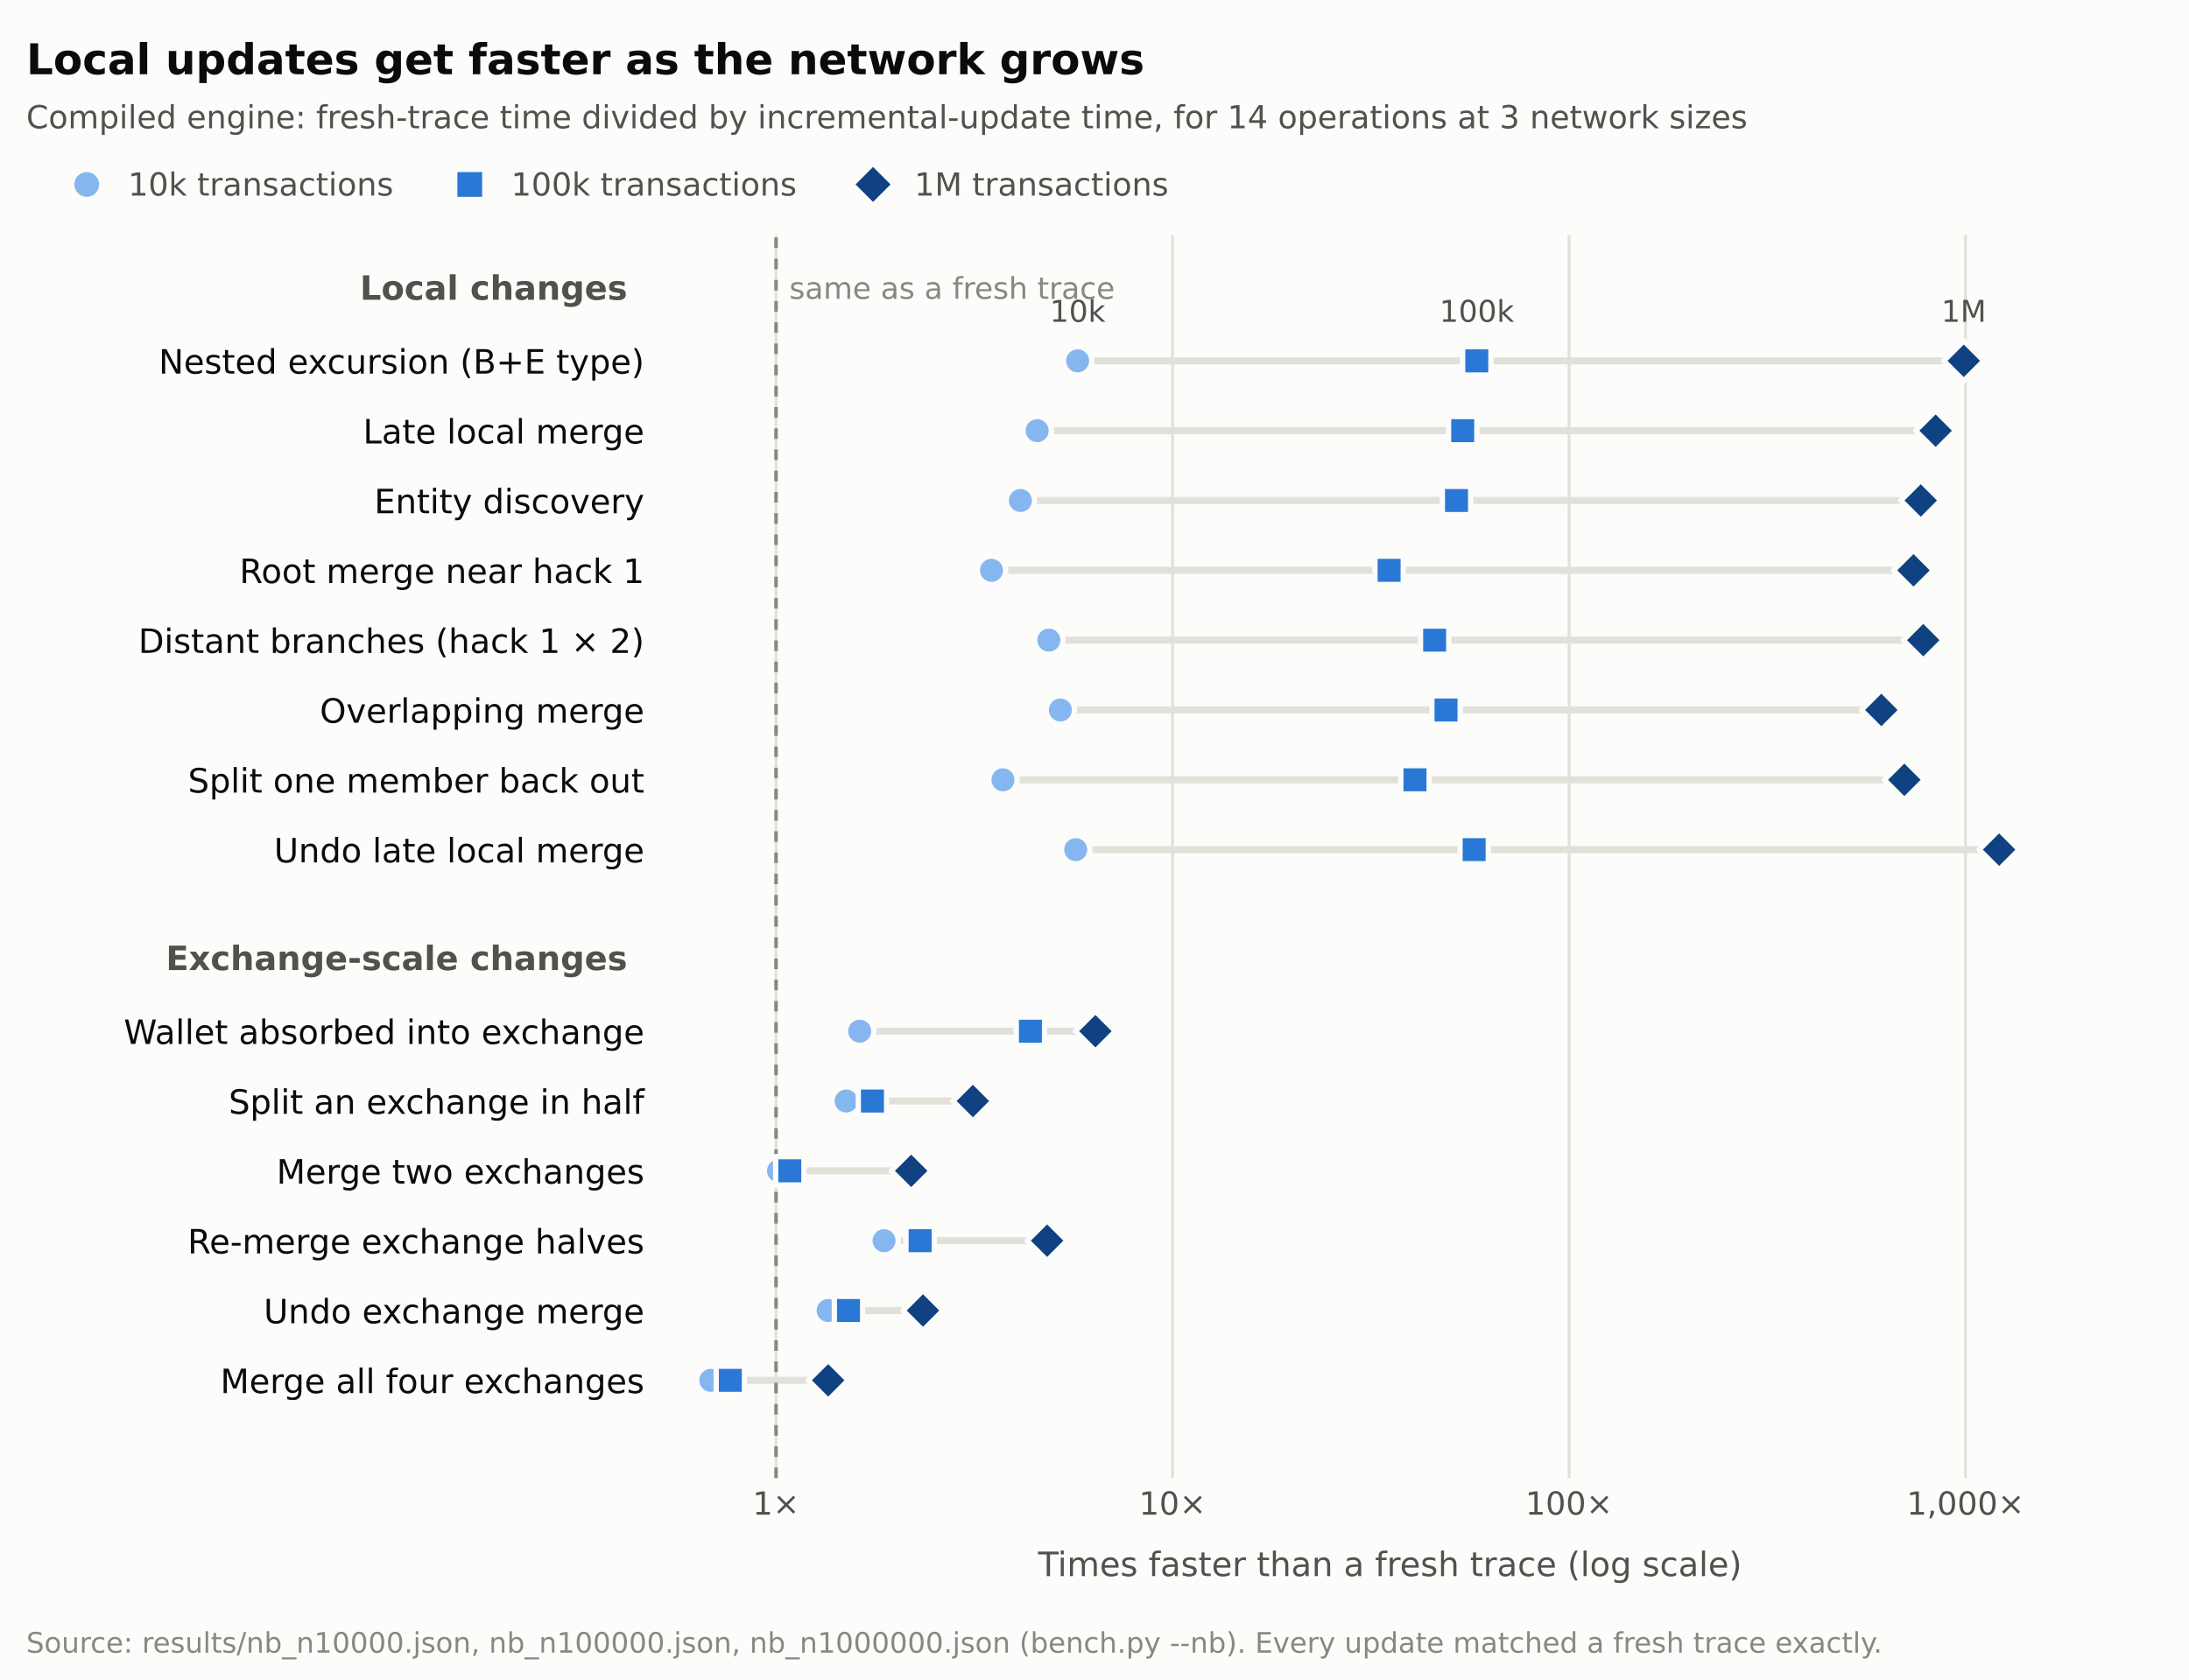
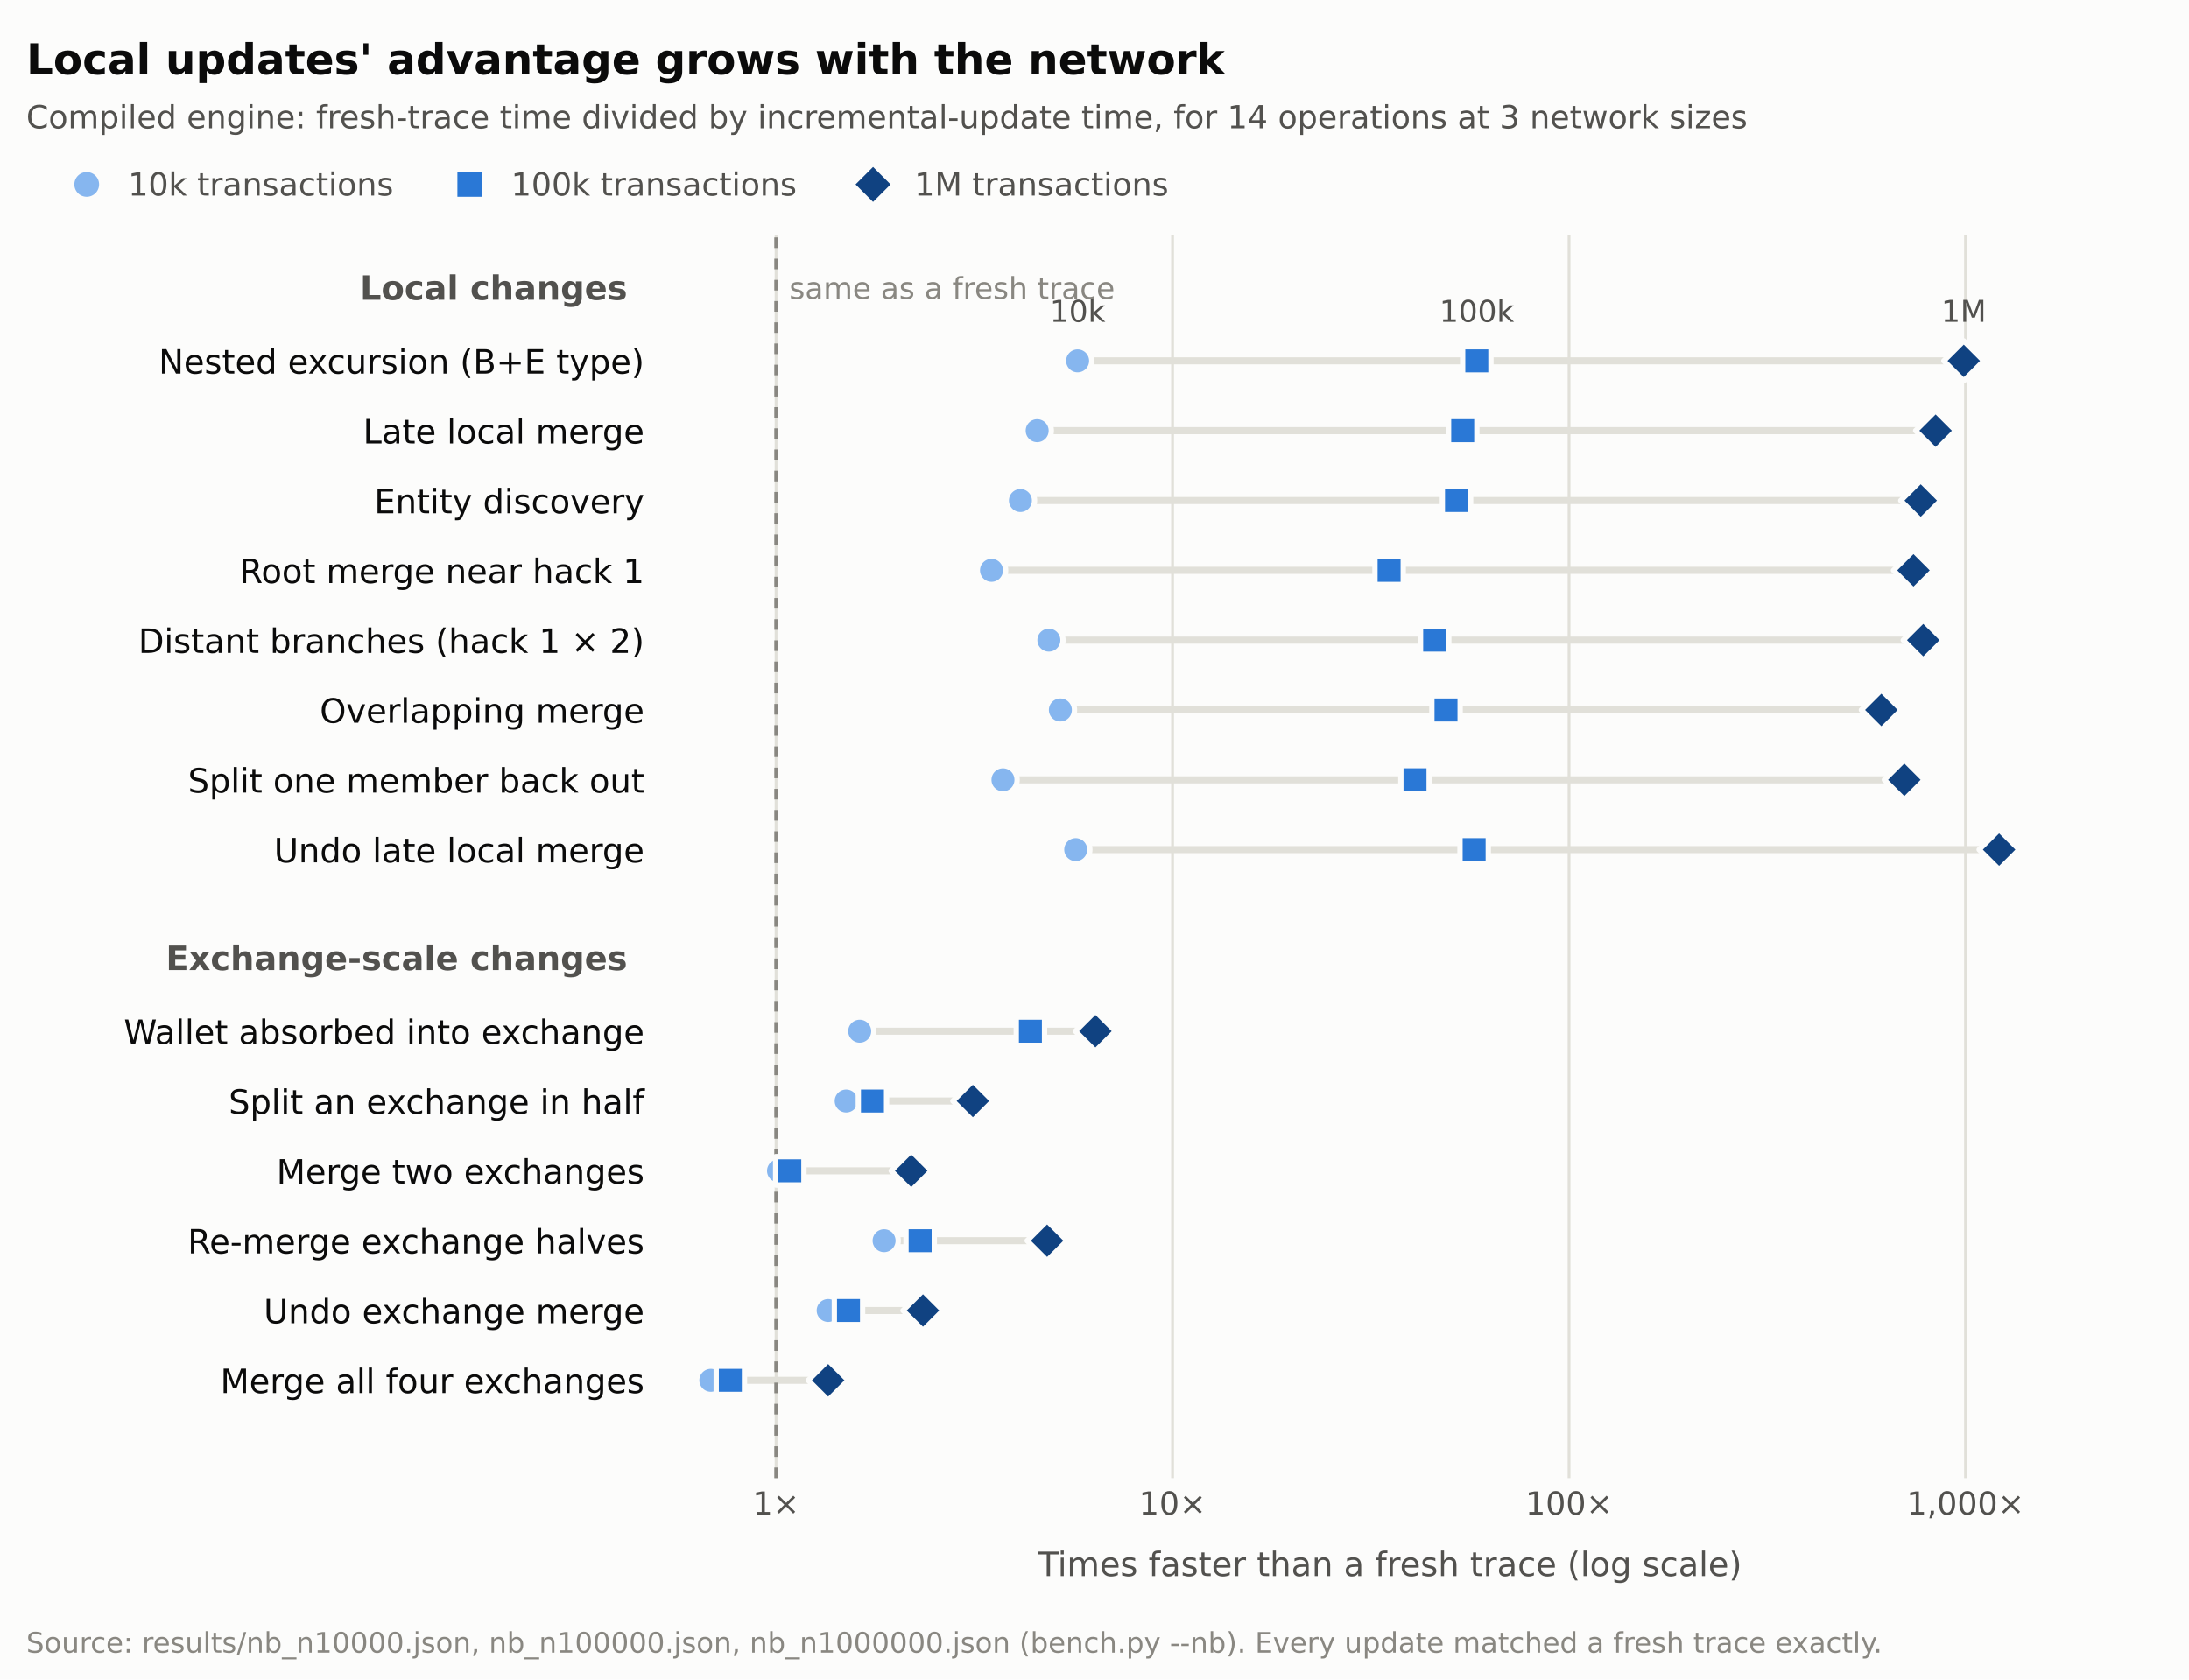
<svg xmlns="http://www.w3.org/2000/svg" xmlns:xlink="http://www.w3.org/1999/xlink" width="619.2pt" height="475.2pt" viewBox="0 0 619.2 475.2" version="1.1">
  <defs>
    <style type="text/css">*{stroke-linejoin: round; stroke-linecap: butt}</style>
  </defs>
  <g id="figure_1">
    <g id="patch_1">
      <path d="M 0 475.2  L 619.2 475.2  L 619.2 0  L 0 0  z " style="fill: #fcfcfb" />
    </g>
    <g id="axes_1">
      <g id="patch_2">
        <path d="M 185.76 418.176  L 600.624 418.176  L 600.624 66.528  L 185.76 66.528  z " style="fill: #fcfcfb" />
      </g>
      <g id="line2d_1">
        <path d="M 304.827 102.088  L 555.494 102.088  " clip-path="url(#p95fa40cb27)" style="fill: none; stroke: #e1e0d9; stroke-width: 2; stroke-linecap: round" />
      </g>
      <g id="line2d_2">
        <path d="M 293.385 121.843  L 547.53 121.843  " clip-path="url(#p95fa40cb27)" style="fill: none; stroke: #e1e0d9; stroke-width: 2; stroke-linecap: round" />
      </g>
      <g id="line2d_3">
        <path d="M 288.644 141.599  L 543.316 141.599  " clip-path="url(#p95fa40cb27)" style="fill: none; stroke: #e1e0d9; stroke-width: 2; stroke-linecap: round" />
      </g>
      <g id="line2d_4">
        <path d="M 280.467 161.354  L 541.265 161.354  " clip-path="url(#p95fa40cb27)" style="fill: none; stroke: #e1e0d9; stroke-width: 2; stroke-linecap: round" />
      </g>
      <g id="line2d_5">
        <path d="M 296.692 181.11  L 544.026 181.11  " clip-path="url(#p95fa40cb27)" style="fill: none; stroke: #e1e0d9; stroke-width: 2; stroke-linecap: round" />
      </g>
      <g id="line2d_6">
        <path d="M 299.949 200.865  L 532.171 200.865  " clip-path="url(#p95fa40cb27)" style="fill: none; stroke: #e1e0d9; stroke-width: 2; stroke-linecap: round" />
      </g>
      <g id="line2d_7">
        <path d="M 283.711 220.621  L 538.679 220.621  " clip-path="url(#p95fa40cb27)" style="fill: none; stroke: #e1e0d9; stroke-width: 2; stroke-linecap: round" />
      </g>
      <g id="line2d_8">
        <path d="M 304.291 240.376  L 565.49 240.376  " clip-path="url(#p95fa40cb27)" style="fill: none; stroke: #e1e0d9; stroke-width: 2; stroke-linecap: round" />
      </g>
      <g id="line2d_9">
        <path d="M 243.185 291.741  L 309.856 291.741  " clip-path="url(#p95fa40cb27)" style="fill: none; stroke: #e1e0d9; stroke-width: 2; stroke-linecap: round" />
      </g>
      <g id="line2d_10">
        <path d="M 239.358 311.496  L 275.196 311.496  " clip-path="url(#p95fa40cb27)" style="fill: none; stroke: #e1e0d9; stroke-width: 2; stroke-linecap: round" />
      </g>
      <g id="line2d_11">
        <path d="M 220.219 331.252  L 257.749 331.252  " clip-path="url(#p95fa40cb27)" style="fill: none; stroke: #e1e0d9; stroke-width: 2; stroke-linecap: round" />
      </g>
      <g id="line2d_12">
        <path d="M 250.083 351.007  L 296.196 351.007  " clip-path="url(#p95fa40cb27)" style="fill: none; stroke: #e1e0d9; stroke-width: 2; stroke-linecap: round" />
      </g>
      <g id="line2d_13">
        <path d="M 234.261 370.763  L 261.082 370.763  " clip-path="url(#p95fa40cb27)" style="fill: none; stroke: #e1e0d9; stroke-width: 2; stroke-linecap: round" />
      </g>
      <g id="line2d_14">
        <path d="M 201.07 390.518  L 234.264 390.518  " clip-path="url(#p95fa40cb27)" style="fill: none; stroke: #e1e0d9; stroke-width: 2; stroke-linecap: round" />
      </g>
      <g id="matplotlib.axis_1">
        <g id="xtick_1">
          <g id="line2d_15">
            <path d="M 219.523 418.176  L 219.523 66.528  " clip-path="url(#p95fa40cb27)" style="fill: none; stroke: #e1e0d9; stroke-width: 0.8; stroke-linecap: square" />
          </g>
          <g id="line2d_16" />
          <g id="text_1">
            <text style="font-size: 9px; font-family: 'DejaVu Sans', 'Helvetica', 'Arial', sans-serif; text-anchor: middle; fill: #52514e" x="219.523" y="428.514" transform="rotate(-0 219.5225 428.5139)">1×</text>
          </g>
        </g>
        <g id="xtick_2">
          <g id="line2d_17">
            <path d="M 331.679 418.176  L 331.679 66.528  " clip-path="url(#p95fa40cb27)" style="fill: none; stroke: #e1e0d9; stroke-width: 0.8; stroke-linecap: square" />
          </g>
          <g id="line2d_18" />
          <g id="text_2">
            <text style="font-size: 9px; font-family: 'DejaVu Sans', 'Helvetica', 'Arial', sans-serif; text-anchor: middle; fill: #52514e" x="331.679" y="428.514" transform="rotate(-0 331.6791 428.5139)">10×</text>
          </g>
        </g>
        <g id="xtick_3">
          <g id="line2d_19">
            <path d="M 443.836 418.176  L 443.836 66.528  " clip-path="url(#p95fa40cb27)" style="fill: none; stroke: #e1e0d9; stroke-width: 0.8; stroke-linecap: square" />
          </g>
          <g id="line2d_20" />
          <g id="text_3">
            <text style="font-size: 9px; font-family: 'DejaVu Sans', 'Helvetica', 'Arial', sans-serif; text-anchor: middle; fill: #52514e" x="443.836" y="428.514" transform="rotate(-0 443.8358 428.5139)">100×</text>
          </g>
        </g>
        <g id="xtick_4">
          <g id="line2d_21">
            <path d="M 555.992 418.176  L 555.992 66.528  " clip-path="url(#p95fa40cb27)" style="fill: none; stroke: #e1e0d9; stroke-width: 0.8; stroke-linecap: square" />
          </g>
          <g id="line2d_22" />
          <g id="text_4">
            <text style="font-size: 9px; font-family: 'DejaVu Sans', 'Helvetica', 'Arial', sans-serif; text-anchor: middle; fill: #52514e" x="555.992" y="428.514" transform="rotate(-0 555.9924 428.5139)">1,000×</text>
          </g>
        </g>
        <g id="text_5">
          <text style="font-size: 9.5px; font-family: 'DejaVu Sans', 'Helvetica', 'Arial', sans-serif; text-anchor: middle; fill: #52514e" x="393.192" y="445.895" transform="rotate(-0 393.192 445.8945)">Times faster than a fresh trace (log scale)</text>
        </g>
      </g>
      <g id="matplotlib.axis_2">
        <g id="ytick_1">
          <g id="line2d_23" />
          <g id="text_6">
            <text style="font-size: 9.5px; font-family: 'DejaVu Sans', 'Helvetica', 'Arial', sans-serif; text-anchor: end; fill: #0b0b0b" x="182.26" y="105.697" transform="rotate(-0 182.26 105.6972)">Nested excursion (B+E type)</text>
          </g>
        </g>
        <g id="ytick_2">
          <g id="line2d_24" />
          <g id="text_7">
            <text style="font-size: 9.5px; font-family: 'DejaVu Sans', 'Helvetica', 'Arial', sans-serif; text-anchor: end; fill: #0b0b0b" x="182.26" y="125.453" transform="rotate(-0 182.26 125.4527)">Late local merge</text>
          </g>
        </g>
        <g id="ytick_3">
          <g id="line2d_25" />
          <g id="text_8">
            <text style="font-size: 9.5px; font-family: 'DejaVu Sans', 'Helvetica', 'Arial', sans-serif; text-anchor: end; fill: #0b0b0b" x="182.26" y="145.208" transform="rotate(-0 182.26 145.2082)">Entity discovery</text>
          </g>
        </g>
        <g id="ytick_4">
          <g id="line2d_26" />
          <g id="text_9">
            <text style="font-size: 9.5px; font-family: 'DejaVu Sans', 'Helvetica', 'Arial', sans-serif; text-anchor: end; fill: #0b0b0b" x="182.26" y="164.964" transform="rotate(-0 182.26 164.9637)">Root merge near hack 1</text>
          </g>
        </g>
        <g id="ytick_5">
          <g id="line2d_27" />
          <g id="text_10">
            <text style="font-size: 9.5px; font-family: 'DejaVu Sans', 'Helvetica', 'Arial', sans-serif; text-anchor: end; fill: #0b0b0b" x="182.26" y="184.719" transform="rotate(-0 182.26 184.7192)">Distant branches (hack 1 × 2)</text>
          </g>
        </g>
        <g id="ytick_6">
          <g id="line2d_28" />
          <g id="text_11">
            <text style="font-size: 9.5px; font-family: 'DejaVu Sans', 'Helvetica', 'Arial', sans-serif; text-anchor: end; fill: #0b0b0b" x="182.26" y="204.475" transform="rotate(-0 182.26 204.4747)">Overlapping merge</text>
          </g>
        </g>
        <g id="ytick_7">
          <g id="line2d_29" />
          <g id="text_12">
            <text style="font-size: 9.5px; font-family: 'DejaVu Sans', 'Helvetica', 'Arial', sans-serif; text-anchor: end; fill: #0b0b0b" x="182.26" y="224.23" transform="rotate(-0 182.26 224.2302)">Split one member back out</text>
          </g>
        </g>
        <g id="ytick_8">
          <g id="line2d_30" />
          <g id="text_13">
            <text style="font-size: 9.5px; font-family: 'DejaVu Sans', 'Helvetica', 'Arial', sans-serif; text-anchor: end; fill: #0b0b0b" x="182.26" y="243.986" transform="rotate(-0 182.26 243.9857)">Undo late local merge</text>
          </g>
        </g>
        <g id="ytick_9">
          <g id="line2d_31" />
          <g id="text_14">
            <text style="font-size: 9.5px; font-family: 'DejaVu Sans', 'Helvetica', 'Arial', sans-serif; text-anchor: end; fill: #0b0b0b" x="182.26" y="295.35" transform="rotate(-0 182.26 295.35)">Wallet absorbed into exchange</text>
          </g>
        </g>
        <g id="ytick_10">
          <g id="line2d_32" />
          <g id="text_15">
            <text style="font-size: 9.5px; font-family: 'DejaVu Sans', 'Helvetica', 'Arial', sans-serif; text-anchor: end; fill: #0b0b0b" x="182.26" y="315.106" transform="rotate(-0 182.26 315.1055)">Split an exchange in half</text>
          </g>
        </g>
        <g id="ytick_11">
          <g id="line2d_33" />
          <g id="text_16">
            <text style="font-size: 9.5px; font-family: 'DejaVu Sans', 'Helvetica', 'Arial', sans-serif; text-anchor: end; fill: #0b0b0b" x="182.26" y="334.861" transform="rotate(-0 182.26 334.861)">Merge two exchanges</text>
          </g>
        </g>
        <g id="ytick_12">
          <g id="line2d_34" />
          <g id="text_17">
            <text style="font-size: 9.5px; font-family: 'DejaVu Sans', 'Helvetica', 'Arial', sans-serif; text-anchor: end; fill: #0b0b0b" x="182.26" y="354.617" transform="rotate(-0 182.26 354.6165)">Re-merge exchange halves</text>
          </g>
        </g>
        <g id="ytick_13">
          <g id="line2d_35" />
          <g id="text_18">
            <text style="font-size: 9.5px; font-family: 'DejaVu Sans', 'Helvetica', 'Arial', sans-serif; text-anchor: end; fill: #0b0b0b" x="182.26" y="374.372" transform="rotate(-0 182.26 374.372)">Undo exchange merge</text>
          </g>
        </g>
        <g id="ytick_14">
          <g id="line2d_36" />
          <g id="text_19">
            <text style="font-size: 9.5px; font-family: 'DejaVu Sans', 'Helvetica', 'Arial', sans-serif; text-anchor: end; fill: #0b0b0b" x="182.26" y="394.128" transform="rotate(-0 182.26 394.1275)">Merge all four exchanges</text>
          </g>
        </g>
      </g>
      <g id="line2d_37">
        <path d="M 219.523 418.176  L 219.523 66.528  " clip-path="url(#p95fa40cb27)" style="fill: none; stroke-dasharray: 3,3; stroke-dashoffset: 0; stroke: #898781" />
      </g>
      <g id="PathCollection_1">
        <defs>
          <path id="m1a1cf59dc7" d="M 0 4  C 1.061 4 2.078 3.579 2.828 2.828  C 3.579 2.078 4 1.061 4 0  C 4 -1.061 3.579 -2.078 2.828 -2.828  C 2.078 -3.579 1.061 -4 0 -4  C -1.061 -4 -2.078 -3.579 -2.828 -2.828  C -3.579 -2.078 -4 -1.061 -4 0  C -4 1.061 -3.579 2.078 -2.828 2.828  C -2.078 3.579 -1.061 4 0 4  z " style="stroke: #fcfcfb; stroke-width: 1.5" />
        </defs>
        <g clip-path="url(#p95fa40cb27)">
          <use xlink:href="#m1a1cf59dc7" x="304.827" y="102.088" style="fill: #86b6ef; stroke: #fcfcfb; stroke-width: 1.5" />
        </g>
      </g>
      <g id="PathCollection_2">
        <defs>
          <path id="m9deb11e0f8" d="M -4 4  L 4 4  L 4 -4  L -4 -4  z " style="stroke: #fcfcfb; stroke-width: 1.5" />
        </defs>
        <g clip-path="url(#p95fa40cb27)">
          <use xlink:href="#m9deb11e0f8" x="417.74" y="102.088" style="fill: #2a78d6; stroke: #fcfcfb; stroke-width: 1.5" />
        </g>
      </g>
      <g id="PathCollection_3">
        <defs>
          <path id="m8592f5888e" d="M -0 5.657  L 5.657 0  L 0 -5.657  L -5.657 -0  z " style="stroke: #fcfcfb; stroke-width: 1.5" />
        </defs>
        <g clip-path="url(#p95fa40cb27)">
          <use xlink:href="#m8592f5888e" x="555.494" y="102.088" style="fill: #104281; stroke: #fcfcfb; stroke-width: 1.5" />
        </g>
      </g>
      <g id="PathCollection_4">
        <g clip-path="url(#p95fa40cb27)">
          <use xlink:href="#m1a1cf59dc7" x="293.385" y="121.843" style="fill: #86b6ef; stroke: #fcfcfb; stroke-width: 1.5" />
        </g>
      </g>
      <g id="PathCollection_5">
        <g clip-path="url(#p95fa40cb27)">
          <use xlink:href="#m9deb11e0f8" x="413.754" y="121.843" style="fill: #2a78d6; stroke: #fcfcfb; stroke-width: 1.5" />
        </g>
      </g>
      <g id="PathCollection_6">
        <g clip-path="url(#p95fa40cb27)">
          <use xlink:href="#m8592f5888e" x="547.53" y="121.843" style="fill: #104281; stroke: #fcfcfb; stroke-width: 1.5" />
        </g>
      </g>
      <g id="PathCollection_7">
        <g clip-path="url(#p95fa40cb27)">
          <use xlink:href="#m1a1cf59dc7" x="288.644" y="141.599" style="fill: #86b6ef; stroke: #fcfcfb; stroke-width: 1.5" />
        </g>
      </g>
      <g id="PathCollection_8">
        <g clip-path="url(#p95fa40cb27)">
          <use xlink:href="#m9deb11e0f8" x="411.999" y="141.599" style="fill: #2a78d6; stroke: #fcfcfb; stroke-width: 1.5" />
        </g>
      </g>
      <g id="PathCollection_9">
        <g clip-path="url(#p95fa40cb27)">
          <use xlink:href="#m8592f5888e" x="543.316" y="141.599" style="fill: #104281; stroke: #fcfcfb; stroke-width: 1.5" />
        </g>
      </g>
      <g id="PathCollection_10">
        <g clip-path="url(#p95fa40cb27)">
          <use xlink:href="#m1a1cf59dc7" x="280.467" y="161.354" style="fill: #86b6ef; stroke: #fcfcfb; stroke-width: 1.5" />
        </g>
      </g>
      <g id="PathCollection_11">
        <g clip-path="url(#p95fa40cb27)">
          <use xlink:href="#m9deb11e0f8" x="392.933" y="161.354" style="fill: #2a78d6; stroke: #fcfcfb; stroke-width: 1.5" />
        </g>
      </g>
      <g id="PathCollection_12">
        <g clip-path="url(#p95fa40cb27)">
          <use xlink:href="#m8592f5888e" x="541.265" y="161.354" style="fill: #104281; stroke: #fcfcfb; stroke-width: 1.5" />
        </g>
      </g>
      <g id="PathCollection_13">
        <g clip-path="url(#p95fa40cb27)">
          <use xlink:href="#m1a1cf59dc7" x="296.692" y="181.11" style="fill: #86b6ef; stroke: #fcfcfb; stroke-width: 1.5" />
        </g>
      </g>
      <g id="PathCollection_14">
        <g clip-path="url(#p95fa40cb27)">
          <use xlink:href="#m9deb11e0f8" x="405.82" y="181.11" style="fill: #2a78d6; stroke: #fcfcfb; stroke-width: 1.5" />
        </g>
      </g>
      <g id="PathCollection_15">
        <g clip-path="url(#p95fa40cb27)">
          <use xlink:href="#m8592f5888e" x="544.026" y="181.11" style="fill: #104281; stroke: #fcfcfb; stroke-width: 1.5" />
        </g>
      </g>
      <g id="PathCollection_16">
        <g clip-path="url(#p95fa40cb27)">
          <use xlink:href="#m1a1cf59dc7" x="299.949" y="200.865" style="fill: #86b6ef; stroke: #fcfcfb; stroke-width: 1.5" />
        </g>
      </g>
      <g id="PathCollection_17">
        <g clip-path="url(#p95fa40cb27)">
          <use xlink:href="#m9deb11e0f8" x="409.032" y="200.865" style="fill: #2a78d6; stroke: #fcfcfb; stroke-width: 1.5" />
        </g>
      </g>
      <g id="PathCollection_18">
        <g clip-path="url(#p95fa40cb27)">
          <use xlink:href="#m8592f5888e" x="532.171" y="200.865" style="fill: #104281; stroke: #fcfcfb; stroke-width: 1.5" />
        </g>
      </g>
      <g id="PathCollection_19">
        <g clip-path="url(#p95fa40cb27)">
          <use xlink:href="#m1a1cf59dc7" x="283.711" y="220.621" style="fill: #86b6ef; stroke: #fcfcfb; stroke-width: 1.5" />
        </g>
      </g>
      <g id="PathCollection_20">
        <g clip-path="url(#p95fa40cb27)">
          <use xlink:href="#m9deb11e0f8" x="400.261" y="220.621" style="fill: #2a78d6; stroke: #fcfcfb; stroke-width: 1.5" />
        </g>
      </g>
      <g id="PathCollection_21">
        <g clip-path="url(#p95fa40cb27)">
          <use xlink:href="#m8592f5888e" x="538.679" y="220.621" style="fill: #104281; stroke: #fcfcfb; stroke-width: 1.5" />
        </g>
      </g>
      <g id="PathCollection_22">
        <g clip-path="url(#p95fa40cb27)">
          <use xlink:href="#m1a1cf59dc7" x="304.291" y="240.376" style="fill: #86b6ef; stroke: #fcfcfb; stroke-width: 1.5" />
        </g>
      </g>
      <g id="PathCollection_23">
        <g clip-path="url(#p95fa40cb27)">
          <use xlink:href="#m9deb11e0f8" x="416.988" y="240.376" style="fill: #2a78d6; stroke: #fcfcfb; stroke-width: 1.5" />
        </g>
      </g>
      <g id="PathCollection_24">
        <g clip-path="url(#p95fa40cb27)">
          <use xlink:href="#m8592f5888e" x="565.49" y="240.376" style="fill: #104281; stroke: #fcfcfb; stroke-width: 1.5" />
        </g>
      </g>
      <g id="PathCollection_25">
        <g clip-path="url(#p95fa40cb27)">
          <use xlink:href="#m1a1cf59dc7" x="243.185" y="291.741" style="fill: #86b6ef; stroke: #fcfcfb; stroke-width: 1.5" />
        </g>
      </g>
      <g id="PathCollection_26">
        <g clip-path="url(#p95fa40cb27)">
          <use xlink:href="#m9deb11e0f8" x="291.472" y="291.741" style="fill: #2a78d6; stroke: #fcfcfb; stroke-width: 1.5" />
        </g>
      </g>
      <g id="PathCollection_27">
        <g clip-path="url(#p95fa40cb27)">
          <use xlink:href="#m8592f5888e" x="309.856" y="291.741" style="fill: #104281; stroke: #fcfcfb; stroke-width: 1.5" />
        </g>
      </g>
      <g id="PathCollection_28">
        <g clip-path="url(#p95fa40cb27)">
          <use xlink:href="#m1a1cf59dc7" x="239.358" y="311.496" style="fill: #86b6ef; stroke: #fcfcfb; stroke-width: 1.5" />
        </g>
      </g>
      <g id="PathCollection_29">
        <g clip-path="url(#p95fa40cb27)">
          <use xlink:href="#m9deb11e0f8" x="246.789" y="311.496" style="fill: #2a78d6; stroke: #fcfcfb; stroke-width: 1.5" />
        </g>
      </g>
      <g id="PathCollection_30">
        <g clip-path="url(#p95fa40cb27)">
          <use xlink:href="#m8592f5888e" x="275.196" y="311.496" style="fill: #104281; stroke: #fcfcfb; stroke-width: 1.5" />
        </g>
      </g>
      <g id="PathCollection_31">
        <g clip-path="url(#p95fa40cb27)">
          <use xlink:href="#m1a1cf59dc7" x="220.219" y="331.252" style="fill: #86b6ef; stroke: #fcfcfb; stroke-width: 1.5" />
        </g>
      </g>
      <g id="PathCollection_32">
        <g clip-path="url(#p95fa40cb27)">
          <use xlink:href="#m9deb11e0f8" x="223.403" y="331.252" style="fill: #2a78d6; stroke: #fcfcfb; stroke-width: 1.5" />
        </g>
      </g>
      <g id="PathCollection_33">
        <g clip-path="url(#p95fa40cb27)">
          <use xlink:href="#m8592f5888e" x="257.749" y="331.252" style="fill: #104281; stroke: #fcfcfb; stroke-width: 1.5" />
        </g>
      </g>
      <g id="PathCollection_34">
        <g clip-path="url(#p95fa40cb27)">
          <use xlink:href="#m1a1cf59dc7" x="250.083" y="351.007" style="fill: #86b6ef; stroke: #fcfcfb; stroke-width: 1.5" />
        </g>
      </g>
      <g id="PathCollection_35">
        <g clip-path="url(#p95fa40cb27)">
          <use xlink:href="#m9deb11e0f8" x="260.281" y="351.007" style="fill: #2a78d6; stroke: #fcfcfb; stroke-width: 1.5" />
        </g>
      </g>
      <g id="PathCollection_36">
        <g clip-path="url(#p95fa40cb27)">
          <use xlink:href="#m8592f5888e" x="296.196" y="351.007" style="fill: #104281; stroke: #fcfcfb; stroke-width: 1.5" />
        </g>
      </g>
      <g id="PathCollection_37">
        <g clip-path="url(#p95fa40cb27)">
          <use xlink:href="#m1a1cf59dc7" x="234.261" y="370.763" style="fill: #86b6ef; stroke: #fcfcfb; stroke-width: 1.5" />
        </g>
      </g>
      <g id="PathCollection_38">
        <g clip-path="url(#p95fa40cb27)">
          <use xlink:href="#m9deb11e0f8" x="240.01" y="370.763" style="fill: #2a78d6; stroke: #fcfcfb; stroke-width: 1.5" />
        </g>
      </g>
      <g id="PathCollection_39">
        <g clip-path="url(#p95fa40cb27)">
          <use xlink:href="#m8592f5888e" x="261.082" y="370.763" style="fill: #104281; stroke: #fcfcfb; stroke-width: 1.5" />
        </g>
      </g>
      <g id="PathCollection_40">
        <g clip-path="url(#p95fa40cb27)">
          <use xlink:href="#m1a1cf59dc7" x="201.07" y="390.518" style="fill: #86b6ef; stroke: #fcfcfb; stroke-width: 1.5" />
        </g>
      </g>
      <g id="PathCollection_41">
        <g clip-path="url(#p95fa40cb27)">
          <use xlink:href="#m9deb11e0f8" x="206.589" y="390.518" style="fill: #2a78d6; stroke: #fcfcfb; stroke-width: 1.5" />
        </g>
      </g>
      <g id="PathCollection_42">
        <g clip-path="url(#p95fa40cb27)">
          <use xlink:href="#m8592f5888e" x="234.264" y="390.518" style="fill: #104281; stroke: #fcfcfb; stroke-width: 1.5" />
        </g>
      </g>
      <g id="text_20">
        <text style="font-size: 8.5px; font-family: 'DejaVu Sans', 'Helvetica', 'Arial', sans-serif; text-anchor: middle; fill: #52514e" x="304.827" y="91.046" transform="rotate(-0 304.8266 91.04592)">10k</text>
      </g>
      <g id="text_21">
        <text style="font-size: 8.5px; font-family: 'DejaVu Sans', 'Helvetica', 'Arial', sans-serif; text-anchor: middle; fill: #52514e" x="417.74" y="91.046" transform="rotate(-0 417.7397 91.04592)">100k</text>
      </g>
      <g id="text_22">
        <text style="font-size: 8.5px; font-family: 'DejaVu Sans', 'Helvetica', 'Arial', sans-serif; text-anchor: middle; fill: #52514e" x="555.494" y="91.046" transform="rotate(-0 555.4944 91.04592)">1M</text>
      </g>
      <g id="text_23">
        <text style="font-size: 8.5px; font-family: 'DejaVu Sans', 'Helvetica', 'Arial', sans-serif; text-anchor: start; fill: #898781" x="223.271" y="84.541" transform="rotate(-0 223.2712 84.54074)">same as a fresh trace</text>
      </g>
      <g id="text_24">
        <text style="font-weight: 700; font-size: 9.5px; font-family: 'DejaVu Sans', 'Helvetica', 'Arial', sans-serif; text-anchor: end; fill: #52514e" x="177.463" y="84.801" transform="rotate(-0 177.4627 84.80055)">Local changes</text>
      </g>
      <g id="text_25">
        <text style="font-weight: 700; font-size: 9.5px; font-family: 'DejaVu Sans', 'Helvetica', 'Arial', sans-serif; text-anchor: end; fill: #52514e" x="177.463" y="274.453" transform="rotate(-0 177.4627 274.4534)">Exchange-scale changes</text>
      </g>
    </g>
    <g id="text_26">
-       <text style="font-weight: 700; font-size: 12px; font-family: 'DejaVu Sans', 'Helvetica', 'Arial', sans-serif; text-anchor: start; fill: #0b0b0b" x="7.43" y="20.998" transform="rotate(-0 7.4304 20.99813)">Local updates get faster as the network grows</text>
+       <text style="font-weight: 700; font-size: 12px; font-family: 'DejaVu Sans', 'Helvetica', 'Arial', sans-serif; text-anchor: start; fill: #0b0b0b" x="7.43" y="20.998" transform="rotate(-0 7.4304 20.99813)">Local updates' advantage grows with the network</text>
    </g>
    <g id="text_27">
      <text style="font-size: 9px; font-family: 'DejaVu Sans', 'Helvetica', 'Arial', sans-serif; text-anchor: start; fill: #52514e" x="7.43" y="36.301" transform="rotate(-0 7.4304 36.30099)">Compiled engine: fresh-trace time divided by incremental-update time, for 14 operations at 3 network sizes</text>
    </g>
    <g id="text_28">
      <text style="font-size: 8px; font-family: 'DejaVu Sans', 'Helvetica', 'Arial', sans-serif; text-anchor: start; fill: #898781" x="7.43" y="467.576" transform="rotate(-0 7.4304 467.5757)">Source: results/nb_n10000.json, nb_n100000.json, nb_n1000000.json (bench.py --nb). Every update matched a fresh trace exactly.</text>
    </g>
    <g id="legend_1">
      <g id="line2d_38">
        <defs>
          <path id="m2f83401d9f" d="M 0 4  C 1.061 4 2.078 3.579 2.828 2.828  C 3.579 2.078 4 1.061 4 0  C 4 -1.061 3.579 -2.078 2.828 -2.828  C 2.078 -3.579 1.061 -4 0 -4  C -1.061 -4 -2.078 -3.579 -2.828 -2.828  C -3.579 -2.078 -4 -1.061 -4 0  C -4 1.061 -3.579 2.078 -2.828 2.828  C -2.078 3.579 -1.061 4 0 4  z " style="stroke: #fcfcfb" />
        </defs>
        <g>
          <use xlink:href="#m2f83401d9f" x="24.53" y="52.181" style="fill: #86b6ef; stroke: #fcfcfb" />
        </g>
      </g>
      <g id="text_29">
        <text style="font-size: 9px; font-family: 'DejaVu Sans', 'Helvetica', 'Arial', sans-serif; text-anchor: start; fill: #52514e" x="36.23" y="55.331" transform="rotate(-0 36.2304 55.33059)">10k transactions</text>
      </g>
      <g id="line2d_39">
        <defs>
          <path id="mf40e013568" d="M -4 4  L 4 4  L 4 -4  L -4 -4  z " style="stroke: #fcfcfb; stroke-linejoin: miter" />
        </defs>
        <g>
          <use xlink:href="#mf40e013568" x="132.882" y="52.181" style="fill: #2a78d6; stroke: #fcfcfb; stroke-linejoin: miter" />
        </g>
      </g>
      <g id="text_30">
        <text style="font-size: 9px; font-family: 'DejaVu Sans', 'Helvetica', 'Arial', sans-serif; text-anchor: start; fill: #52514e" x="144.582" y="55.331" transform="rotate(-0 144.582 55.33059)">100k transactions</text>
      </g>
      <g id="line2d_40">
        <defs>
          <path id="md5da19c2ff" d="M -0 5.657  L 5.657 0  L 0 -5.657  L -5.657 -0  z " style="stroke: #fcfcfb; stroke-linejoin: miter" />
        </defs>
        <g>
          <use xlink:href="#md5da19c2ff" x="246.96" y="52.181" style="fill: #104281; stroke: #fcfcfb; stroke-linejoin: miter" />
        </g>
      </g>
      <g id="text_31">
        <text style="font-size: 9px; font-family: 'DejaVu Sans', 'Helvetica', 'Arial', sans-serif; text-anchor: start; fill: #52514e" x="258.66" y="55.331" transform="rotate(-0 258.6598 55.33059)">1M transactions</text>
      </g>
    </g>
  </g>
  <defs>
    <clipPath id="p95fa40cb27">
      <rect x="185.76" y="66.528" width="414.864" height="351.648" />
    </clipPath>
  </defs>
</svg>
